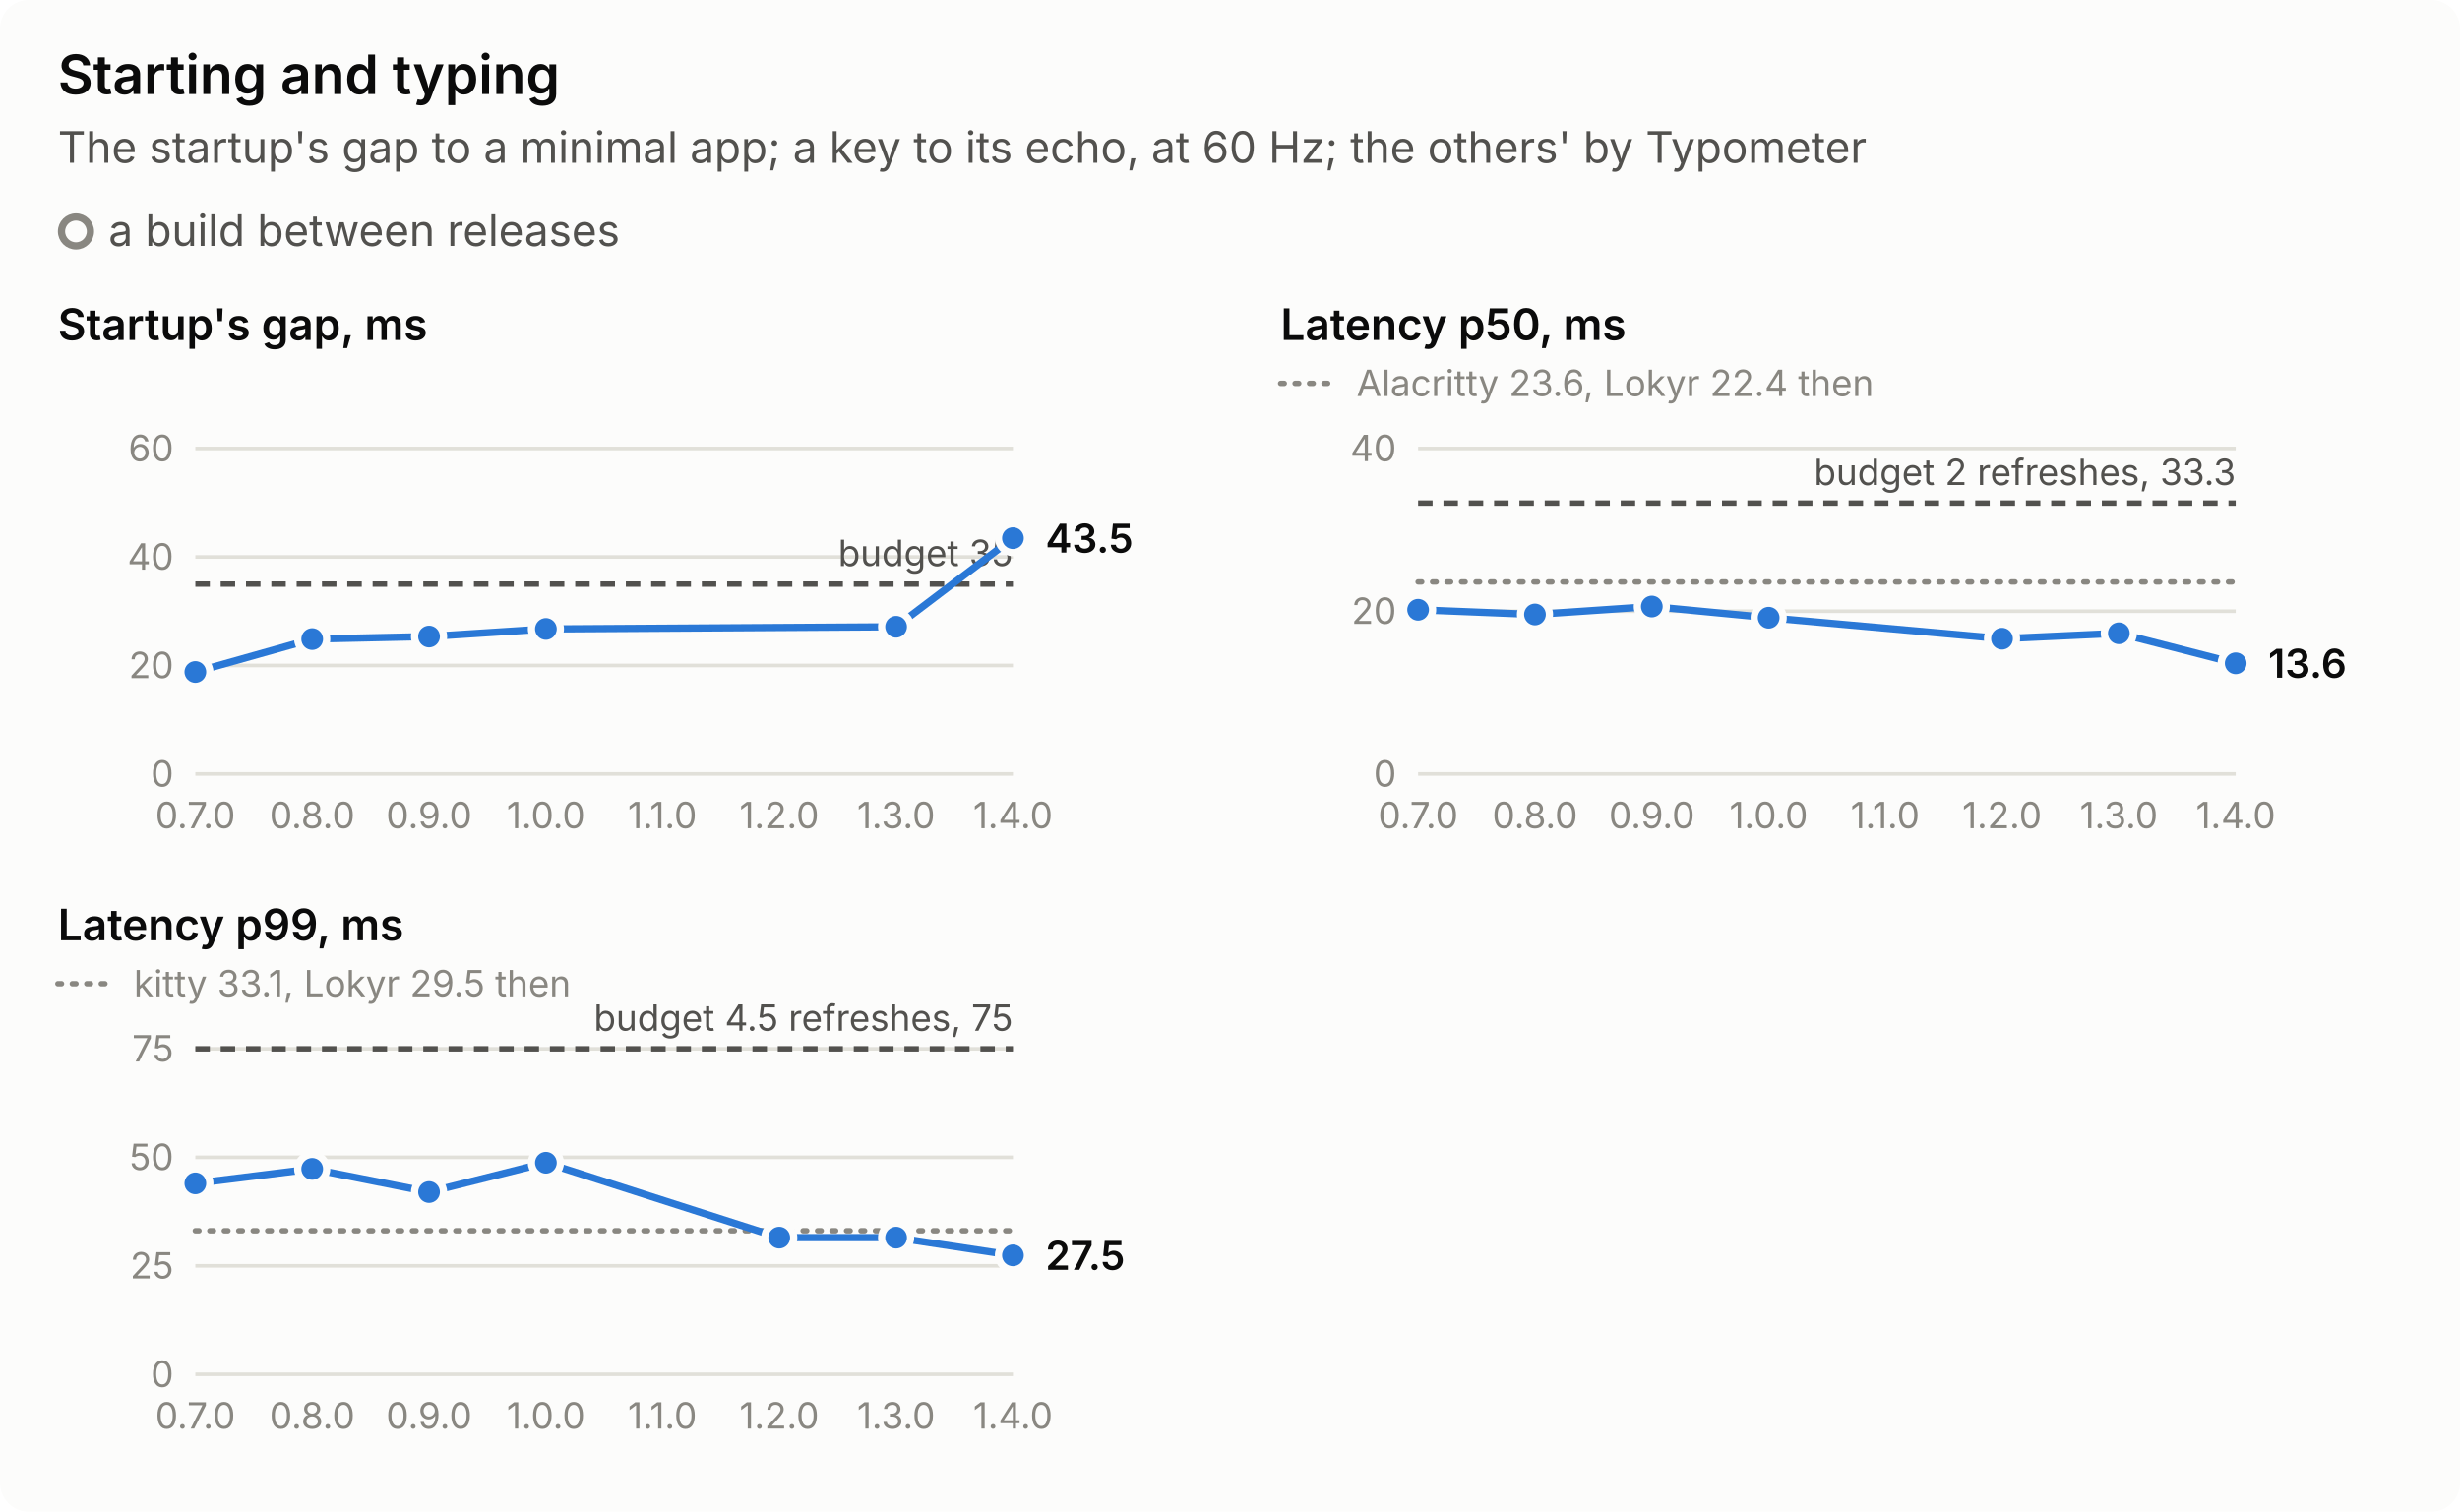
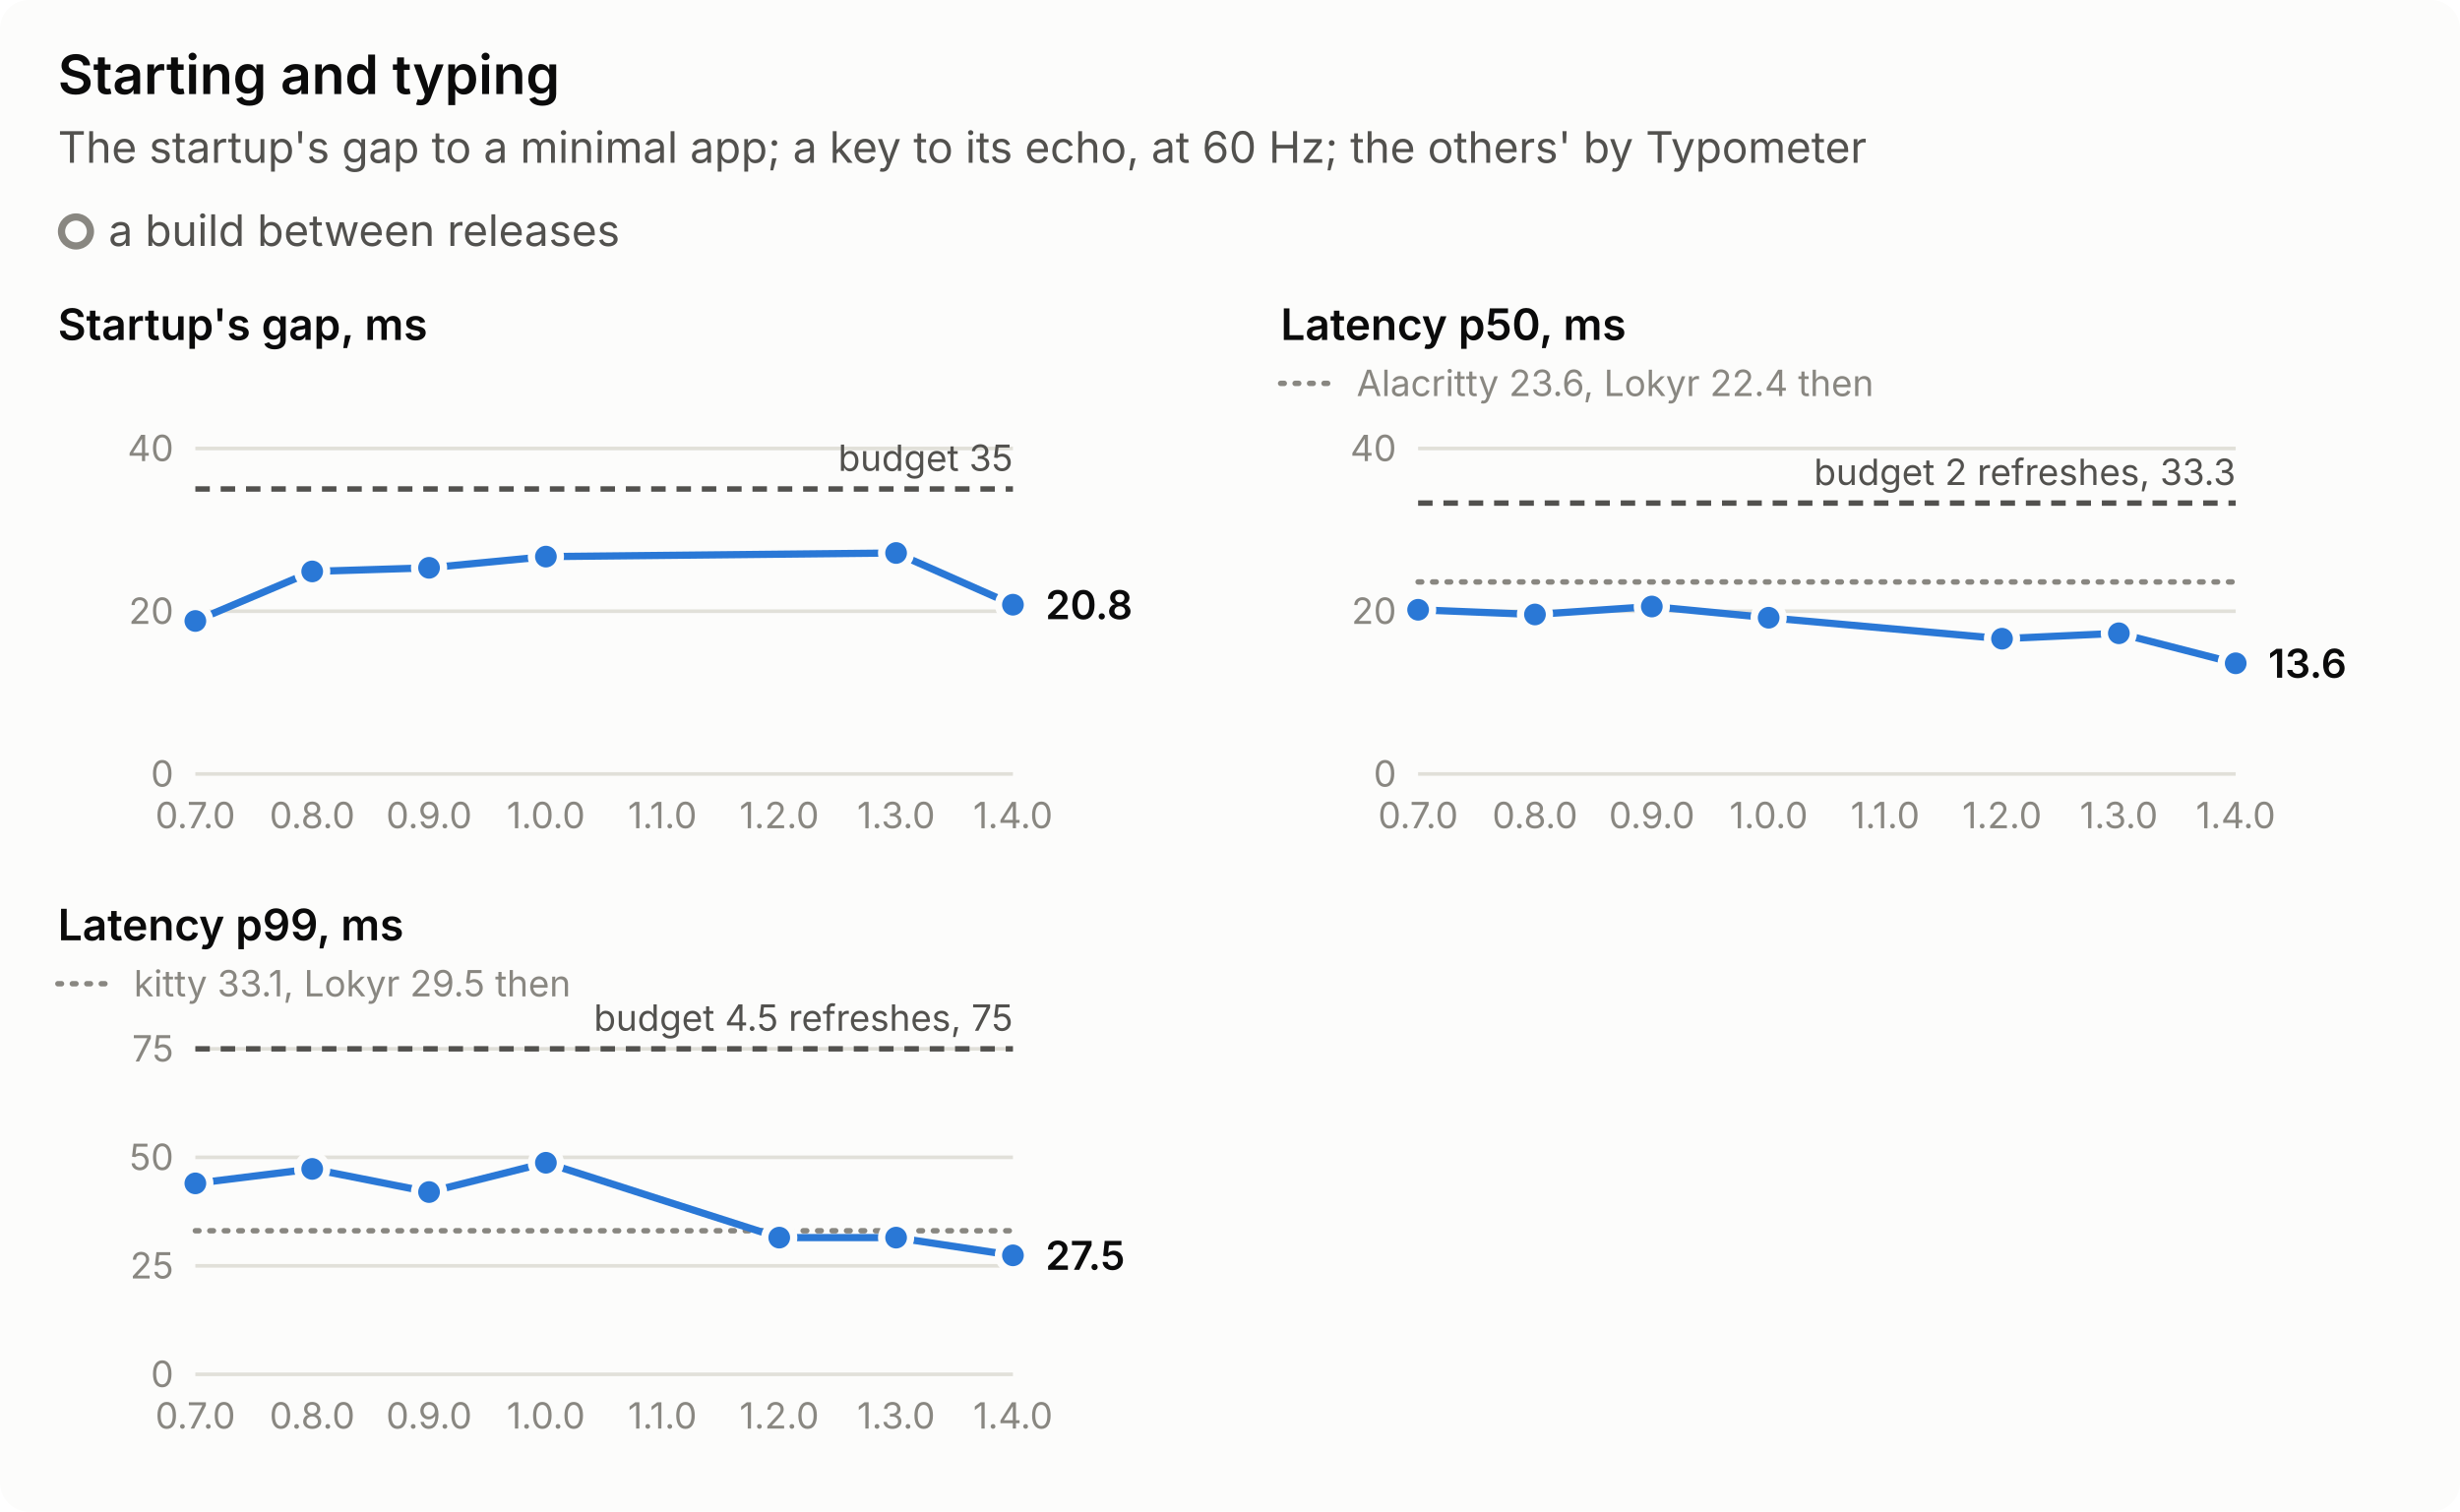
<svg xmlns="http://www.w3.org/2000/svg" class="chart" data-chart="trends" width="680" height="418" viewBox="0 0 680 418" role="img" aria-label="Starting and typing">
  <style>
  .chart .surface { fill: #fcfcfb; }
  .chart .primary { fill: #0b0b0b; }
  .chart .secondary { fill: #52514e; }
  .chart .muted { fill: #898781; }
  .chart .grid { stroke: #e1e0d9; }
  .chart .base { stroke: #c3c2b7; }
  .chart .accent { fill: #2a78d6; }
  .chart .context { fill: #898781; }
  .chart .accent-line { stroke: #2a78d6; }
  .chart .context-line { stroke: #898781; }
  .chart .second { fill: #eb6834; }
  .chart .second-line { stroke: #eb6834; }
  .chart .ring { stroke: #fcfcfb; }
  .chart .budget { stroke: #52514e; }
  .chart .column.on { fill: #2a78d6; fill-opacity: 0.08; }
  .chart text { font-family: system-ui, -apple-system, "Segoe UI", sans-serif; }
  .chart .tick { font-variant-numeric: tabular-nums; }
  .chart .column { fill: transparent; }
  .chart.hide-0 .s0, .chart.hide-1 .s1 { display: none; }
  .chart.hide-0 .legend-item[data-series="0"], .chart.hide-1 .legend-item[data-series="1"] { opacity: 0.4; }
  @media (prefers-color-scheme: dark) {
    .chart .surface { fill: #1a1a19; }
    .chart .primary { fill: #f0efec; }
    .chart .secondary { fill: #c3c2b7; }
    .chart .muted { fill: #898781; }
    .chart .grid { stroke: #2c2c2a; }
    .chart .base { stroke: #383835; }
    .chart .accent { fill: #3987e5; }
    .chart .context { fill: #6f6e69; }
    .chart .accent-line { stroke: #3987e5; }
    .chart .context-line { stroke: #6f6e69; }
    .chart .second { fill: #d95926; }
    .chart .second-line { stroke: #d95926; }
    .chart .ring { stroke: #1a1a19; }
    .chart .budget { stroke: #c3c2b7; }
    .chart .column.on { fill: #3987e5; fill-opacity: 0.16; }
  }
  .chart.dark .surface { fill: #1a1a19; }
  .chart.dark .primary { fill: #f0efec; }
  .chart.dark .secondary { fill: #c3c2b7; }
  .chart.dark .muted { fill: #898781; }
  .chart.dark .grid { stroke: #2c2c2a; }
  .chart.dark .base { stroke: #383835; }
  .chart.dark .accent { fill: #3987e5; }
  .chart.dark .context { fill: #6f6e69; }
  .chart.dark .accent-line { stroke: #3987e5; }
  .chart.dark .context-line { stroke: #6f6e69; }
  .chart.dark .second { fill: #d95926; }
  .chart.dark .second-line { stroke: #d95926; }
  .chart.dark .ring { stroke: #1a1a19; }
  .chart.dark .budget { stroke: #c3c2b7; }
  .chart.dark .column.on { fill: #3987e5; fill-opacity: 0.16; }
</style>
  <rect class="surface" width="680" height="418" rx="8" />
  <text class="primary" x="16" y="26" font-size="15" font-weight="600">Starting and typing</text>
  <text class="secondary" x="16" y="45" font-size="12">The startup's gap to a minimal app; a key to its echo, at 60 Hz; the others' by Typometer</text>
  <circle class="surface context-line" cx="21" cy="64" r="4" stroke-width="2" />
  <text class="secondary" x="30" y="68" font-size="12">a build between releases</text>
  <g class="panel" data-title="Startup's gap, ms" data-unit="ms" data-digits="1" data-budget="35" data-better="lower">
    <text class="primary" x="16.0" y="94" font-size="12" font-weight="600">Startup's gap, ms</text>
    <line class="grid" x1="54.0" y1="214.0" x2="280.0" y2="214.0" stroke-width="1" />
    <text class="muted tick" x="48.0" y="217.5" font-size="10" text-anchor="end">0</text>
-     <line class="grid" x1="54.0" y1="184.0" x2="280.0" y2="184.0" stroke-width="1" />
-     <text class="muted tick" x="48.0" y="187.5" font-size="10" text-anchor="end">20</text>
-     <line class="grid" x1="54.0" y1="154.0" x2="280.0" y2="154.0" stroke-width="1" />
-     <text class="muted tick" x="48.0" y="157.5" font-size="10" text-anchor="end">40</text>
+     <line class="grid" x1="54.0" y1="169.0" x2="280.0" y2="169.0" stroke-width="1" />
+     <text class="muted tick" x="48.0" y="172.5" font-size="10" text-anchor="end">20</text>
    <line class="grid" x1="54.0" y1="124.0" x2="280.0" y2="124.0" stroke-width="1" />
-     <text class="muted tick" x="48.0" y="127.5" font-size="10" text-anchor="end">60</text>
+     <text class="muted tick" x="48.0" y="127.5" font-size="10" text-anchor="end">40</text>
    <text class="muted" x="54.0" y="229.0" font-size="10" text-anchor="middle">0.7.0</text>
    <text class="muted" x="86.3" y="229.0" font-size="10" text-anchor="middle">0.8.0</text>
    <text class="muted" x="118.6" y="229.0" font-size="10" text-anchor="middle">0.9.0</text>
    <text class="muted" x="150.9" y="229.0" font-size="10" text-anchor="middle">1.0.0</text>
    <text class="muted" x="183.1" y="229.0" font-size="10" text-anchor="middle">1.1.0</text>
    <text class="muted" x="215.4" y="229.0" font-size="10" text-anchor="middle">1.2.0</text>
    <text class="muted" x="247.7" y="229.0" font-size="10" text-anchor="middle">1.3.0</text>
    <text class="muted" x="280.0" y="229.0" font-size="10" text-anchor="middle">1.4.0</text>
    <rect class="column" x="44.0" y="118.0" width="26.1" height="116" data-release="0.7.0" data-index="0" data-report="ab-F3-77.md" />
    <rect class="column" x="70.1" y="118.0" width="32.3" height="116" data-release="0.8.0" data-index="1" data-report="ab-F4-25.md" />
    <rect class="column" x="102.4" y="118.0" width="32.3" height="116" data-release="0.9.0" data-index="2" data-report="ab-F4-42.md" />
    <rect class="column" x="134.7" y="118.0" width="32.3" height="116" data-release="1.0.0" data-index="3" data-report="ab-F3-85.md" />
    <rect class="column" x="167.0" y="118.0" width="32.3" height="116" data-release="1.1.0" data-index="4" data-report="ab-F3b-20.md" />
    <rect class="column" x="199.3" y="118.0" width="32.3" height="116" data-release="1.2.0" data-index="5" data-report="ab-F3b-29.md" />
    <rect class="column" x="231.6" y="118.0" width="32.3" height="116" data-release="1.3.0" data-index="6" data-report="ab-F5a-17.md" />
    <rect class="column" x="263.9" y="118.0" width="26.1" height="116" data-release="1.4.0" data-index="7" data-report="ab-F5a-78.md" />
-     <line class="budget" x1="54.0" y1="161.5" x2="280.0" y2="161.5" stroke-width="1.5" stroke-dasharray="4 3" />
-     <text class="secondary" x="280.0" y="156.5" font-size="10" text-anchor="end">budget 35</text>
-     <line class="accent-line s0" x1="54.0" y1="185.8" x2="86.3" y2="176.7" stroke-width="2" stroke-linecap="round" />
-     <line class="accent-line s0" x1="86.3" y1="176.7" x2="118.6" y2="176.0" stroke-width="2" stroke-linecap="round" />
-     <line class="accent-line s0" x1="118.6" y1="176.0" x2="150.9" y2="173.9" stroke-width="2" stroke-linecap="round" />
-     <line class="accent-line s0" x1="150.9" y1="173.9" x2="247.7" y2="173.3" stroke-width="2" stroke-linecap="round" />
-     <line class="accent-line s0" x1="247.7" y1="173.3" x2="280.0" y2="148.8" stroke-width="2" stroke-linecap="round" />
-     <circle class="accent ring s0" cx="54.0" cy="185.8" r="4" stroke-width="2" data-release="0.7.0" data-series="0" data-value="18.8" />
-     <circle class="accent ring s0" cx="86.3" cy="176.7" r="4" stroke-width="2" data-release="0.8.0" data-series="0" data-value="24.9" />
-     <circle class="accent ring s0" cx="118.6" cy="176.0" r="4" stroke-width="2" data-release="0.9.0" data-series="0" data-value="25.35" />
-     <circle class="accent ring s0" cx="150.9" cy="173.9" r="4" stroke-width="2" data-release="1.0.0" data-series="0" data-value="26.72" />
-     <circle class="accent ring s0" cx="247.7" cy="173.3" r="4" stroke-width="2" data-release="1.3.0" data-series="0" data-value="27.15" />
-     <circle class="accent ring s0" cx="280.0" cy="148.8" r="4" stroke-width="2" data-release="1.4.0" data-series="0" data-value="43.5" />
-     <text class="primary tick s0" x="289.0" y="152.8" font-size="11" font-weight="600">43.5</text>
+     <line class="budget" x1="54.0" y1="135.2" x2="280.0" y2="135.2" stroke-width="1.5" stroke-dasharray="4 3" />
+     <text class="secondary" x="280.0" y="130.2" font-size="10" text-anchor="end">budget 35</text>
+     <line class="accent-line s0" x1="54.0" y1="171.7" x2="86.3" y2="158.0" stroke-width="2" stroke-linecap="round" />
+     <line class="accent-line s0" x1="86.3" y1="158.0" x2="118.6" y2="157.0" stroke-width="2" stroke-linecap="round" />
+     <line class="accent-line s0" x1="118.6" y1="157.0" x2="150.9" y2="153.9" stroke-width="2" stroke-linecap="round" />
+     <line class="accent-line s0" x1="150.9" y1="153.9" x2="247.7" y2="152.9" stroke-width="2" stroke-linecap="round" />
+     <line class="accent-line s0" x1="247.7" y1="152.9" x2="280.0" y2="167.2" stroke-width="2" stroke-linecap="round" />
+     <circle class="accent ring s0" cx="54.0" cy="171.7" r="4" stroke-width="2" data-release="0.7.0" data-series="0" data-value="18.8" />
+     <circle class="accent ring s0" cx="86.3" cy="158.0" r="4" stroke-width="2" data-release="0.8.0" data-series="0" data-value="24.9" />
+     <circle class="accent ring s0" cx="118.6" cy="157.0" r="4" stroke-width="2" data-release="0.9.0" data-series="0" data-value="25.35" />
+     <circle class="accent ring s0" cx="150.9" cy="153.9" r="4" stroke-width="2" data-release="1.0.0" data-series="0" data-value="26.72" />
+     <circle class="accent ring s0" cx="247.7" cy="152.9" r="4" stroke-width="2" data-release="1.3.0" data-series="0" data-value="27.15" />
+     <circle class="accent ring s0" cx="280.0" cy="167.2" r="4" stroke-width="2" data-release="1.4.0" data-series="0" data-value="20.8" />
+     <text class="primary tick s0" x="289.0" y="171.2" font-size="11" font-weight="600">20.8</text>
  </g>
  <g class="panel" data-title="Latency p50, ms" data-unit="ms" data-digits="1" data-budget="33.3" data-better="lower">
    <text class="primary" x="354.0" y="94" font-size="12" font-weight="600">Latency p50, ms</text>
    <line class="grid" x1="392.0" y1="214.0" x2="618.0" y2="214.0" stroke-width="1" />
    <text class="muted tick" x="386.0" y="217.5" font-size="10" text-anchor="end">0</text>
    <line class="grid" x1="392.0" y1="169.0" x2="618.0" y2="169.0" stroke-width="1" />
    <text class="muted tick" x="386.0" y="172.5" font-size="10" text-anchor="end">20</text>
    <line class="grid" x1="392.0" y1="124.0" x2="618.0" y2="124.0" stroke-width="1" />
    <text class="muted tick" x="386.0" y="127.5" font-size="10" text-anchor="end">40</text>
    <text class="muted" x="392.0" y="229.0" font-size="10" text-anchor="middle">0.7.0</text>
    <text class="muted" x="424.3" y="229.0" font-size="10" text-anchor="middle">0.8.0</text>
    <text class="muted" x="456.6" y="229.0" font-size="10" text-anchor="middle">0.9.0</text>
    <text class="muted" x="488.9" y="229.0" font-size="10" text-anchor="middle">1.0.0</text>
    <text class="muted" x="521.1" y="229.0" font-size="10" text-anchor="middle">1.1.0</text>
    <text class="muted" x="553.4" y="229.0" font-size="10" text-anchor="middle">1.2.0</text>
    <text class="muted" x="585.7" y="229.0" font-size="10" text-anchor="middle">1.3.0</text>
    <text class="muted" x="618.0" y="229.0" font-size="10" text-anchor="middle">1.4.0</text>
    <rect class="column" x="382.0" y="118.0" width="26.1" height="116" data-release="0.7.0" data-index="0" data-report="ab-F3-77.md" />
    <rect class="column" x="408.1" y="118.0" width="32.3" height="116" data-release="0.8.0" data-index="1" data-report="ab-F4-25.md" />
    <rect class="column" x="440.4" y="118.0" width="32.3" height="116" data-release="0.9.0" data-index="2" data-report="ab-F4-42.md" />
    <rect class="column" x="472.7" y="118.0" width="32.3" height="116" data-release="1.0.0" data-index="3" data-report="ab-F3-85.md" />
    <rect class="column" x="505.0" y="118.0" width="32.3" height="116" data-release="1.1.0" data-index="4" data-report="ab-F3b-20.md" />
    <rect class="column" x="537.3" y="118.0" width="32.3" height="116" data-release="1.2.0" data-index="5" data-report="ab-F3b-29.md" />
    <rect class="column" x="569.6" y="118.0" width="32.3" height="116" data-release="1.3.0" data-index="6" data-report="ab-F5a-17.md" />
    <rect class="column" x="601.9" y="118.0" width="26.1" height="116" data-release="1.4.0" data-index="7" data-report="ab-F5a-78.md" />
    <line class="budget" x1="392.0" y1="139.1" x2="618.0" y2="139.1" stroke-width="1.5" stroke-dasharray="4 3" />
    <text class="secondary" x="618.0" y="134.1" font-size="10" text-anchor="end">budget 2 refreshes, 33.3</text>
    <line class="context-line s0" x1="392.0" y1="160.9" x2="618.0" y2="160.9" stroke-width="1.5" stroke-dasharray="1 3" stroke-linecap="round" />
    <line class="context-line" x1="354.0" y1="106.0" x2="369.0" y2="106.0" stroke-width="1.5" stroke-dasharray="1 3" stroke-linecap="round" />
    <text class="muted" x="375.0" y="109.5" font-size="10">Alacritty 23.6, Lokyr 22.4 then</text>
    <line class="accent-line s0" x1="392.0" y1="168.6" x2="424.3" y2="169.9" stroke-width="2" stroke-linecap="round" />
    <line class="accent-line s0" x1="424.3" y1="169.9" x2="456.6" y2="167.7" stroke-width="2" stroke-linecap="round" />
    <line class="accent-line s0" x1="456.6" y1="167.7" x2="488.9" y2="170.8" stroke-width="2" stroke-linecap="round" />
    <line class="accent-line s0" x1="488.9" y1="170.8" x2="553.4" y2="176.6" stroke-width="2" stroke-linecap="round" />
    <line class="accent-line s0" x1="553.4" y1="176.6" x2="585.7" y2="175.1" stroke-width="2" stroke-linecap="round" />
    <line class="accent-line s0" x1="585.7" y1="175.1" x2="618.0" y2="183.4" stroke-width="2" stroke-linecap="round" />
    <circle class="accent ring s0" cx="392.0" cy="168.6" r="4" stroke-width="2" data-release="0.7.0" data-series="0" data-value="20.18" />
    <circle class="accent ring s0" cx="424.3" cy="169.9" r="4" stroke-width="2" data-release="0.8.0" data-series="0" data-value="19.6" />
    <circle class="accent ring s0" cx="456.6" cy="167.7" r="4" stroke-width="2" data-release="0.9.0" data-series="0" data-value="20.58" />
    <circle class="accent ring s0" cx="488.9" cy="170.8" r="4" stroke-width="2" data-release="1.0.0" data-series="0" data-value="19.22" />
    <circle class="accent ring s0" cx="553.4" cy="176.6" r="4" stroke-width="2" data-release="1.2.0" data-series="0" data-value="16.61" />
    <circle class="accent ring s0" cx="585.7" cy="175.1" r="4" stroke-width="2" data-release="1.3.0" data-series="0" data-value="17.276" />
    <circle class="accent ring s0" cx="618.0" cy="183.4" r="4" stroke-width="2" data-release="1.4.0" data-series="0" data-value="13.59" />
    <text class="primary tick s0" x="627.0" y="187.4" font-size="11" font-weight="600">13.6</text>
  </g>
  <g class="panel" data-title="Latency p99, ms" data-unit="ms" data-digits="1" data-budget="75" data-better="lower">
    <text class="primary" x="16.0" y="260" font-size="12" font-weight="600">Latency p99, ms</text>
    <line class="grid" x1="54.0" y1="380.0" x2="280.0" y2="380.0" stroke-width="1" />
    <text class="muted tick" x="48.0" y="383.5" font-size="10" text-anchor="end">0</text>
    <line class="grid" x1="54.0" y1="350.0" x2="280.0" y2="350.0" stroke-width="1" />
    <text class="muted tick" x="48.0" y="353.5" font-size="10" text-anchor="end">25</text>
    <line class="grid" x1="54.0" y1="320.0" x2="280.0" y2="320.0" stroke-width="1" />
    <text class="muted tick" x="48.0" y="323.5" font-size="10" text-anchor="end">50</text>
    <line class="grid" x1="54.0" y1="290.0" x2="280.0" y2="290.0" stroke-width="1" />
    <text class="muted tick" x="48.0" y="293.5" font-size="10" text-anchor="end">75</text>
    <text class="muted" x="54.0" y="395.0" font-size="10" text-anchor="middle">0.7.0</text>
    <text class="muted" x="86.3" y="395.0" font-size="10" text-anchor="middle">0.8.0</text>
    <text class="muted" x="118.6" y="395.0" font-size="10" text-anchor="middle">0.9.0</text>
    <text class="muted" x="150.9" y="395.0" font-size="10" text-anchor="middle">1.0.0</text>
    <text class="muted" x="183.1" y="395.0" font-size="10" text-anchor="middle">1.1.0</text>
    <text class="muted" x="215.4" y="395.0" font-size="10" text-anchor="middle">1.2.0</text>
    <text class="muted" x="247.7" y="395.0" font-size="10" text-anchor="middle">1.3.0</text>
    <text class="muted" x="280.0" y="395.0" font-size="10" text-anchor="middle">1.4.0</text>
    <rect class="column" x="44.0" y="284.0" width="26.1" height="116" data-release="0.7.0" data-index="0" data-report="ab-F3-77.md" />
    <rect class="column" x="70.1" y="284.0" width="32.3" height="116" data-release="0.8.0" data-index="1" data-report="ab-F4-25.md" />
    <rect class="column" x="102.4" y="284.0" width="32.3" height="116" data-release="0.9.0" data-index="2" data-report="ab-F4-42.md" />
    <rect class="column" x="134.7" y="284.0" width="32.3" height="116" data-release="1.0.0" data-index="3" data-report="ab-F3-85.md" />
    <rect class="column" x="167.0" y="284.0" width="32.3" height="116" data-release="1.1.0" data-index="4" data-report="ab-F3b-20.md" />
    <rect class="column" x="199.3" y="284.0" width="32.3" height="116" data-release="1.2.0" data-index="5" data-report="ab-F3b-29.md" />
    <rect class="column" x="231.6" y="284.0" width="32.3" height="116" data-release="1.3.0" data-index="6" data-report="ab-F5a-17.md" />
    <rect class="column" x="263.9" y="284.0" width="26.1" height="116" data-release="1.4.0" data-index="7" data-report="ab-F5a-78.md" />
    <line class="budget" x1="54.0" y1="290.0" x2="280.0" y2="290.0" stroke-width="1.5" stroke-dasharray="4 3" />
    <text class="secondary" x="280.0" y="285.0" font-size="10" text-anchor="end">budget 4.5 refreshes, 75</text>
    <line class="context-line s0" x1="54.0" y1="340.3" x2="280.0" y2="340.3" stroke-width="1.5" stroke-dasharray="1 3" stroke-linecap="round" />
    <line class="context-line" x1="16.0" y1="272.0" x2="31.0" y2="272.0" stroke-width="1.5" stroke-dasharray="1 3" stroke-linecap="round" />
    <text class="muted" x="37.0" y="275.5" font-size="10">kitty 33.1, Lokyr 29.5 then</text>
    <line class="accent-line s0" x1="54.0" y1="327.2" x2="86.3" y2="323.2" stroke-width="2" stroke-linecap="round" />
    <line class="accent-line s0" x1="86.3" y1="323.2" x2="118.6" y2="329.6" stroke-width="2" stroke-linecap="round" />
    <line class="accent-line s0" x1="118.6" y1="329.6" x2="150.9" y2="321.5" stroke-width="2" stroke-linecap="round" />
    <line class="accent-line s0" x1="150.9" y1="321.5" x2="215.4" y2="342.2" stroke-width="2" stroke-linecap="round" />
    <line class="accent-line s0" x1="215.4" y1="342.2" x2="247.7" y2="342.2" stroke-width="2" stroke-linecap="round" />
    <line class="accent-line s0" x1="247.7" y1="342.2" x2="280.0" y2="347.1" stroke-width="2" stroke-linecap="round" />
    <circle class="accent ring s0" cx="54.0" cy="327.2" r="4" stroke-width="2" data-release="0.7.0" data-series="0" data-value="44.04" />
    <circle class="accent ring s0" cx="86.3" cy="323.2" r="4" stroke-width="2" data-release="0.8.0" data-series="0" data-value="47.3" />
    <circle class="accent ring s0" cx="118.6" cy="329.6" r="4" stroke-width="2" data-release="0.9.0" data-series="0" data-value="42.04" />
    <circle class="accent ring s0" cx="150.9" cy="321.5" r="4" stroke-width="2" data-release="1.0.0" data-series="0" data-value="48.73" />
    <circle class="accent ring s0" cx="215.4" cy="342.2" r="4" stroke-width="2" data-release="1.2.0" data-series="0" data-value="31.47" />
    <circle class="accent ring s0" cx="247.7" cy="342.2" r="4" stroke-width="2" data-release="1.3.0" data-series="0" data-value="31.485" />
    <circle class="accent ring s0" cx="280.0" cy="347.1" r="4" stroke-width="2" data-release="1.4.0" data-series="0" data-value="27.45" />
    <text class="primary tick s0" x="289.0" y="351.1" font-size="11" font-weight="600">27.5</text>
  </g>
</svg>
